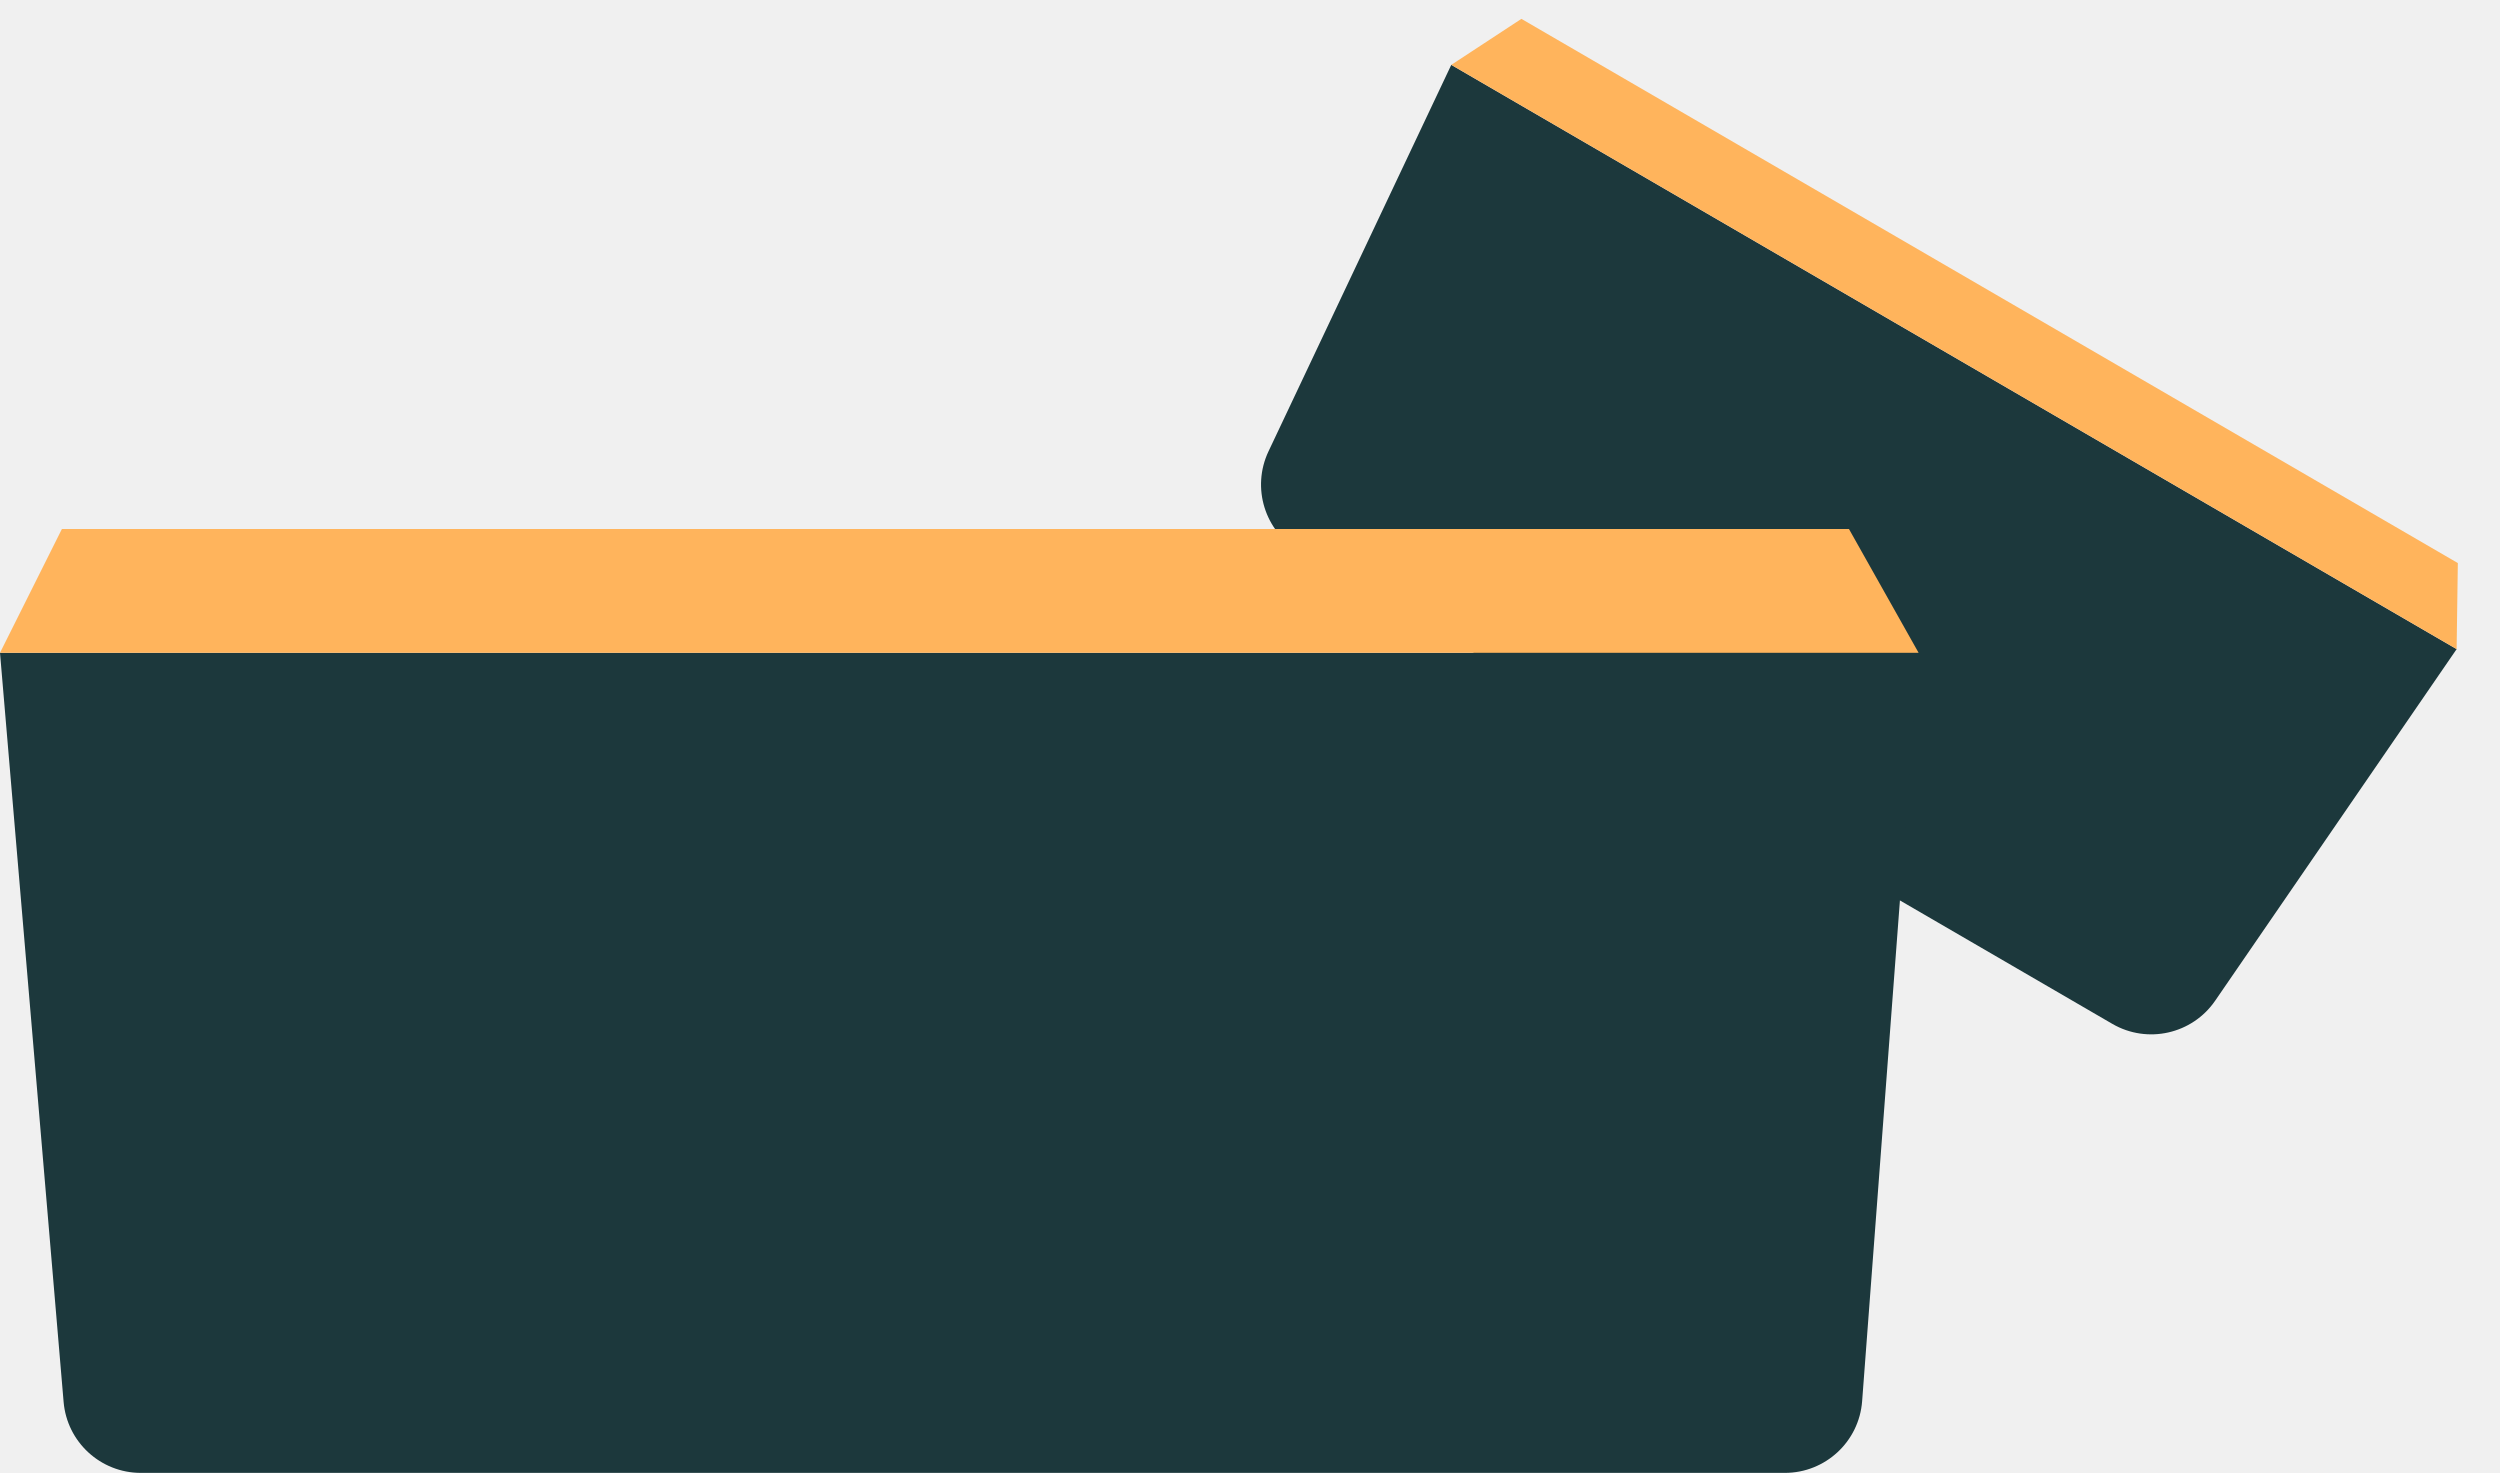
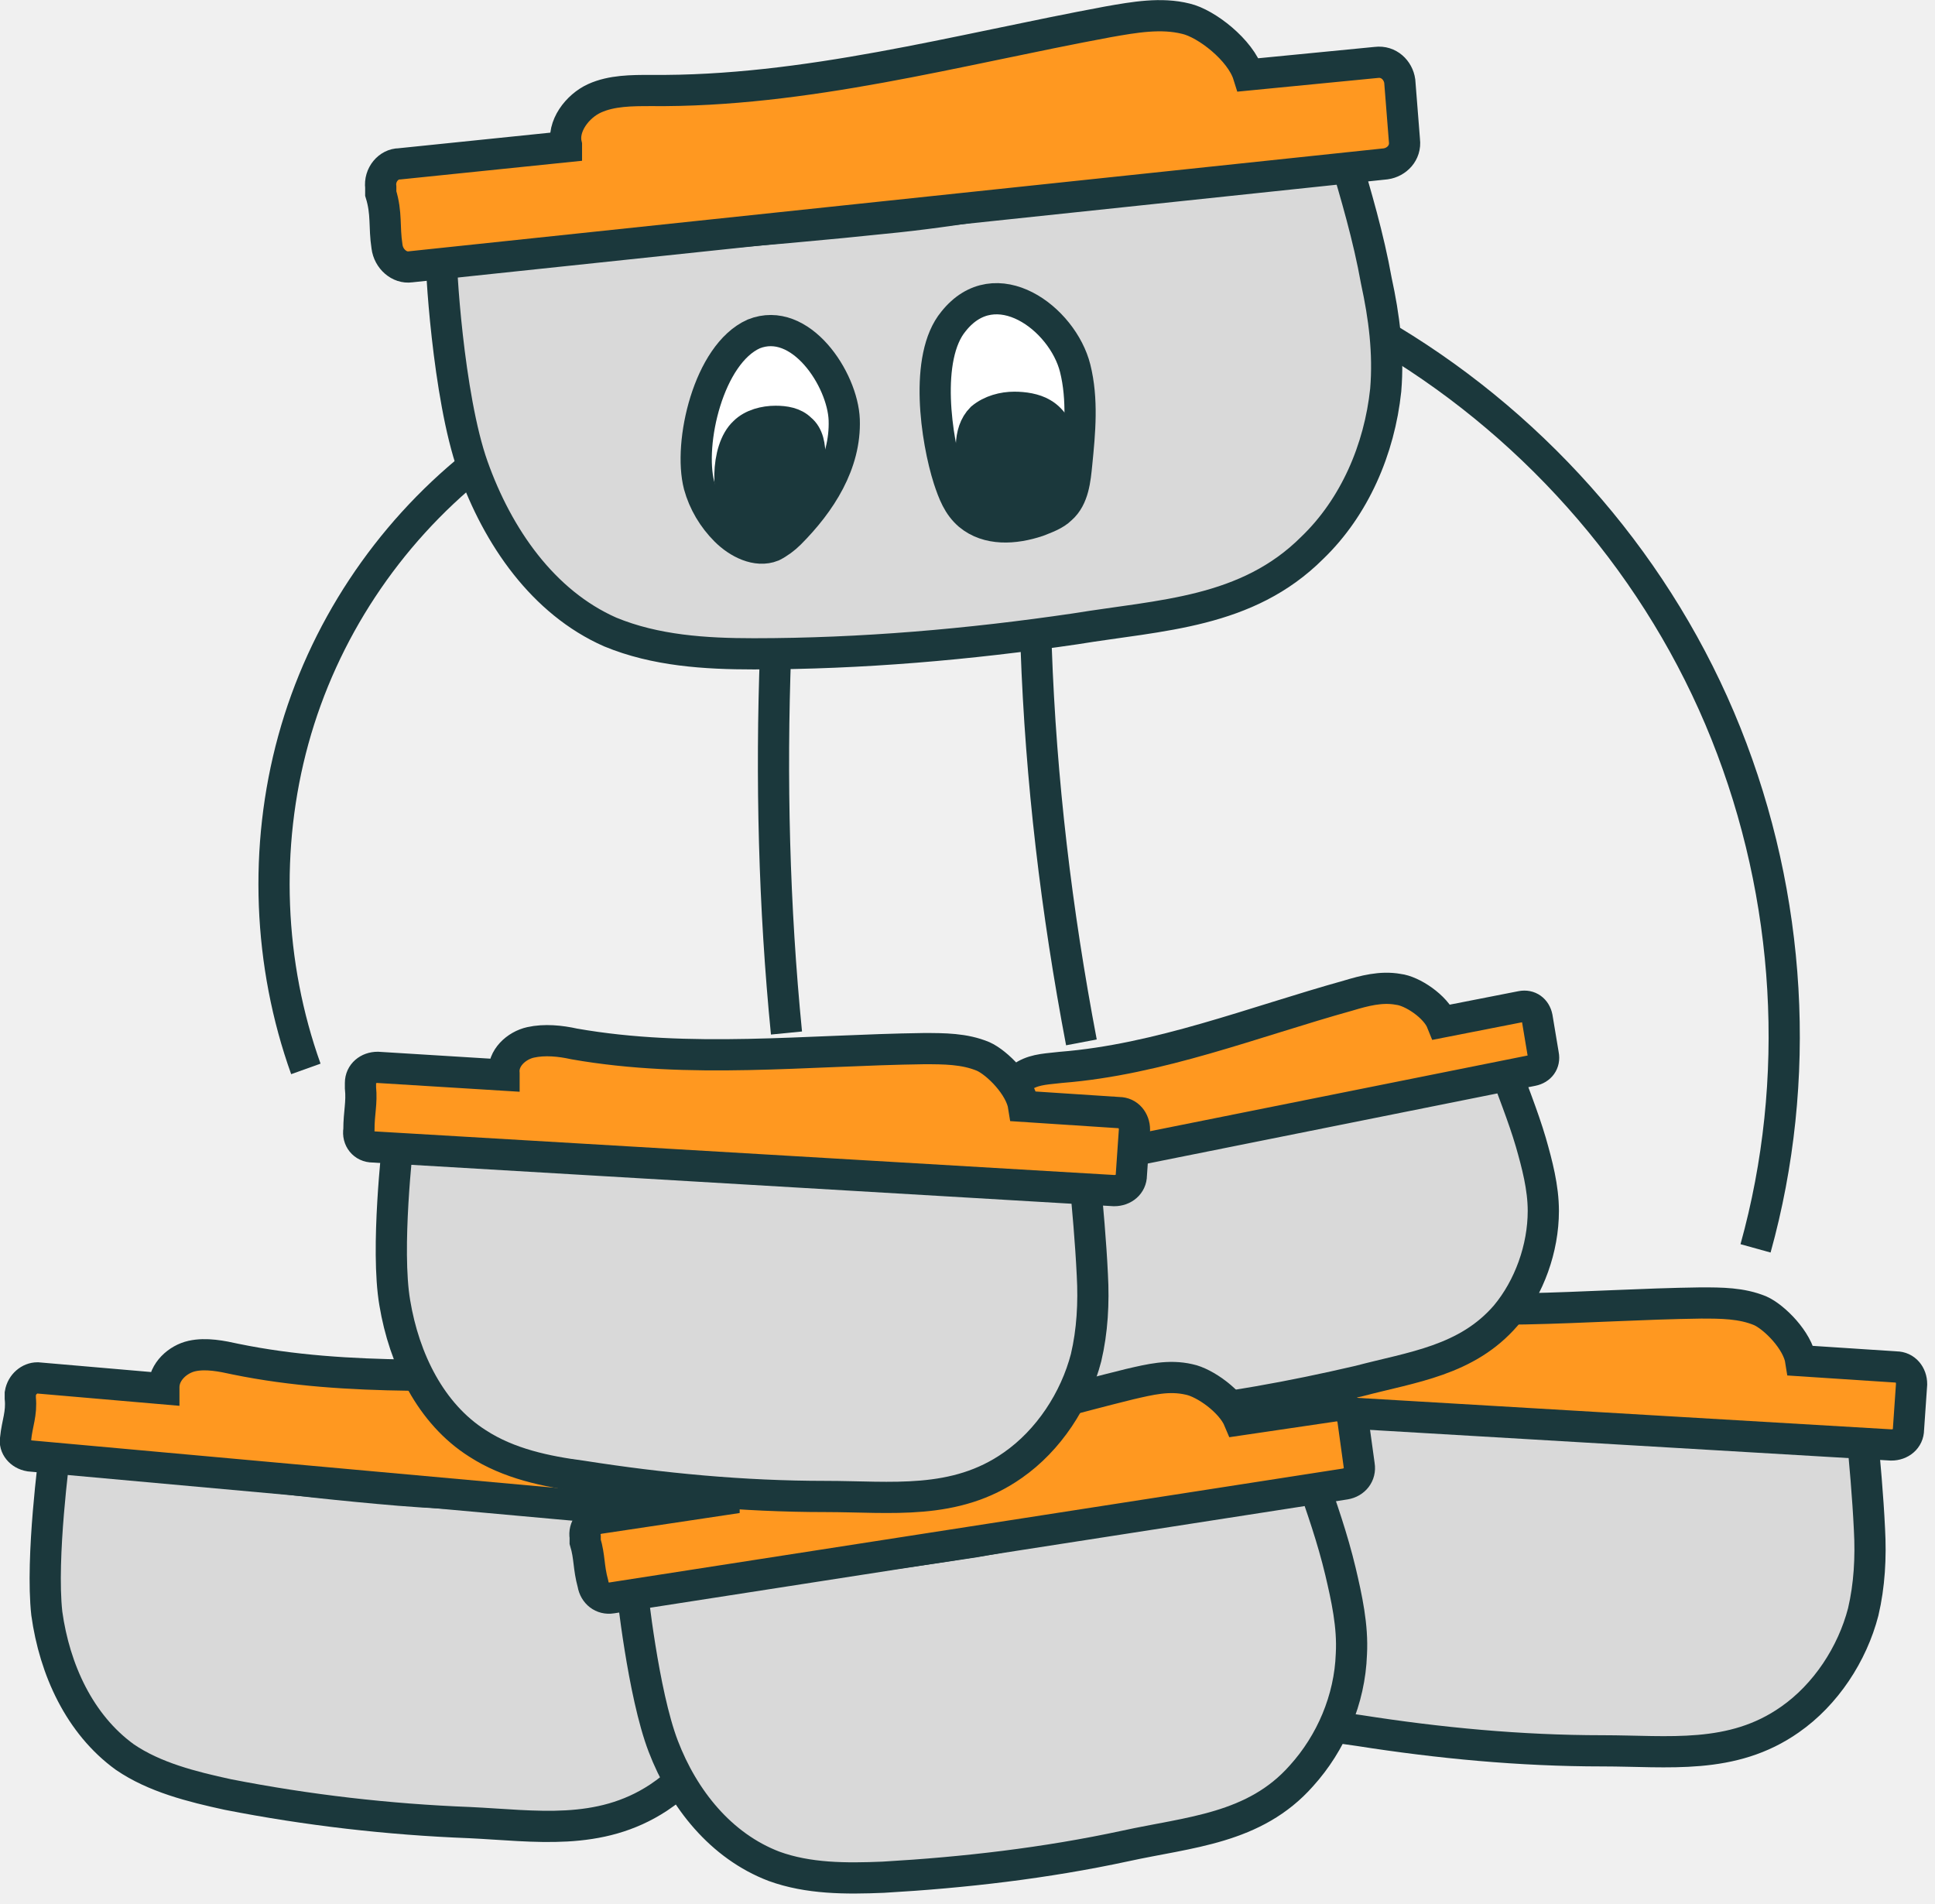
- <svg xmlns="http://www.w3.org/2000/svg" width="129" height="76" fill="none">
-   <path d="m74.886 3.347 51.876 30.148-12.46 18.142a4 4 0 0 1-5.307 1.194L67.06 28.46a4 4 0 0 1-1.606-5.169l9.432-19.944Z" fill="#1C383C" />
-   <path d="M126.762 33.495 74.886 3.347 78.504.973l48.32 28.081-.062 4.441Z" fill="#FFB45C" />
-   <path d="M0 33.685h99l-2.914 38.616a4 4 0 0 1-3.989 3.7H7.267a4 4 0 0 1-3.985-3.663L0 33.686Z" fill="#1C383C" />
-   <path d="M99 33.685H0l3.194-6.387h92.213L99 33.685Z" fill="#FFB45C" />
+ <svg xmlns="http://www.w3.org/2000/svg" width="124" height="122" viewBox="0 0 124 122" fill="none">
+   <path d="M75.1 99.8C75.7 103.4 77.4 106.9 80.4 108.8C82.4 110.1 84.8 110.6 87.1 110.9C92.2 111.7 97.4 112.2 102.7 112.2C106.9 112.2 111 112.8 114.7 110.2C117 108.6 118.7 106 119.4 103.3C119.8 101.6 119.9 99.8 119.8 98C119.7 95.9 119.5 93.7 119.3 91.6C112.2 90.7 104.6 91.5 97.4 91.1C90.2 90.7 83 90 75.8 89.2C75.6 89.2 75.3 89.2 75.3 89.4C75.3 89.6 74.5 96.2 75.1 99.8Z" fill="#D9D9D9" stroke="#1B383C" stroke-width="2" stroke-miterlimit="10" />
+   <path d="M72.9 86V85.7C72.9 85.1 73.4 84.7 74 84.7L82.1 85.2C82.1 85.2 82.1 85.2 82.1 85.1C82 84.1 82.9 83.3 83.8 83.1C84.7 82.9 85.7 83 86.6 83.2C94 84.5 101.5 83.6 109 83.5C110.3 83.5 111.6 83.5 112.8 84C113.7 84.4 115.2 85.9 115.4 87.2L121.5 87.6C122.1 87.6 122.5 88.1 122.5 88.7L122.3 91.6C122.3 92.2 121.8 92.6 121.2 92.6L73.7 89.8C73.1 89.8 72.7 89.3 72.8 88.7C72.8 87.6 73 87 72.9 86Z" fill="#FF9820" stroke="#1B383C" stroke-width="2" stroke-miterlimit="10" />
+   <path d="M62 84.2C63.3 87 65.4 89.5 68.2 90.4C70.1 91 72.1 90.9 74.1 90.7C78.5 90.3 82.8 89.5 87.1 88.5C90.5 87.6 94 87.2 96.5 84.3C98 82.5 98.9 80 98.9 77.6C98.9 76.1 98.5 74.6 98.1 73.2C97.6 71.5 96.9 69.8 96.3 68.1C90.3 68.9 84.3 71.2 78.3 72.4C72.3 73.6 66.3 74.6 60.3 75.4C60.1 75.4 59.9 75.5 59.9 75.7C59.9 75.8 60.8 81.5 62 84.2Z" fill="#D9D9D9" stroke="#1B383C" stroke-width="2" stroke-miterlimit="10" />
+   <path d="M57.3 73.4V73.2C57.2 72.7 57.5 72.2 58 72.2L64.7 70.9C64.4 70.1 65 69.3 65.7 68.9C66.4 68.5 67.2 68.5 68 68.4C74.3 67.9 80.3 65.5 86.4 63.8C87.4 63.5 88.5 63.2 89.6 63.4C90.5 63.5 92 64.5 92.4 65.5L97.5 64.5C98 64.4 98.4 64.7 98.5 65.2L98.9 67.6C99 68.1 98.7 68.5 98.2 68.6L58.8 76.5C58.3 76.6 57.9 76.3 57.8 75.8C57.5 74.8 57.6 74.2 57.3 73.4Z" fill="#FF9820" stroke="#1B383C" stroke-width="2" stroke-miterlimit="10" />
+   <path d="M3 103.4C3.5 107 5.1 110.5 8 112.6C9.9 113.9 12.3 114.5 14.6 115C19.7 116 24.9 116.6 30.1 116.8C34.3 117 38.4 117.7 42.2 115.2C44.6 113.6 46.4 111.2 47.2 108.4C47.7 106.7 47.8 104.9 47.8 103.1C47.8 101 47.6 98.8 47.5 96.7C40.5 95.6 32.8 96.1 25.6 95.5C18.4 94.9 11.2 93.9 4.1 92.9C3.9 92.9 3.6 92.9 3.5 93.1C3.5 93.2 2.6 99.8 3 103.4Z" fill="#D9D9D9" stroke="#1B383C" stroke-width="2" stroke-miterlimit="10" />
+   <path d="M1.3 89.6V89.3C1.4 88.7 1.9 88.3 2.4 88.3L10.5 89C10.5 89 10.5 89 10.5 88.9C10.5 87.9 11.4 87.1 12.3 86.9C13.2 86.7 14.2 86.9 15.1 87.1C22.4 88.6 30 88 37.5 88.1C38.8 88.1 40.1 88.2 41.3 88.7C42.2 89.1 43.6 90.7 43.8 92L49.9 92.6C50.5 92.6 50.9 93.2 50.8 93.7L50.5 96.6C50.4 97.2 49.9 97.6 49.4 97.6L1.9 93.3C1.3 93.2 0.9 92.7 1 92.2C1.1 91.2 1.4 90.6 1.3 89.6Z" fill="#FF9820" stroke="#1B383C" stroke-width="2" stroke-miterlimit="10" />
+   <path d="M42.5 111.9C43.8 115.3 46.2 118.3 49.6 119.6C51.8 120.4 54.2 120.4 56.6 120.3C61.8 120 67 119.4 72.1 118.3C76.2 117.4 80.4 117.2 83.4 113.8C85.3 111.7 86.5 108.9 86.6 106C86.7 104.2 86.3 102.4 85.9 100.7C85.4 98.6 84.7 96.6 84 94.6C76.9 95.2 69.6 97.6 62.5 98.8C55.4 99.9 48.2 100.8 41 101.5C40.8 101.5 40.5 101.6 40.5 101.8C40.5 101.8 41.2 108.5 42.5 111.9Z" fill="#D9D9D9" stroke="#1B383C" stroke-width="2" stroke-miterlimit="10" />
+   <path d="M37.5 98.8V98.5C37.4 97.9 37.8 97.4 38.4 97.3L46.4 96.1C46.4 96.1 46.4 96.1 46.4 96C46.1 95.1 46.8 94.1 47.7 93.7C48.5 93.3 49.5 93.3 50.4 93.2C57.9 92.9 65.1 90.5 72.4 88.7C73.7 88.4 74.9 88.1 76.2 88.4C77.2 88.6 78.9 89.8 79.4 91L85.5 90.1C86.1 90 86.6 90.4 86.7 91L87.1 93.9C87.2 94.5 86.8 95 86.2 95.1L39.2 102.4C38.6 102.5 38.1 102.1 38 101.5C37.7 100.4 37.8 99.8 37.5 98.8Z" fill="#FF9820" stroke="#1B383C" stroke-width="2" stroke-miterlimit="10" />
+   <path d="M25.3 83.5C25.9 87.1 27.6 90.6 30.6 92.5C32.6 93.8 35 94.3 37.3 94.6C42.4 95.4 47.6 95.9 52.9 95.9C57.1 95.9 61.2 96.5 64.9 93.9C67.2 92.3 68.9 89.7 69.6 87C70 85.3 70.1 83.5 70 81.7C69.9 79.6 69.7 77.4 69.5 75.3C62.4 74.4 54.8 75.2 47.6 74.8C40.4 74.4 33.2 73.7 26 72.9C25.8 72.9 25.5 72.9 25.5 73.1C25.5 73.3 24.7 80 25.3 83.5Z" fill="#D9D9D9" stroke="#1B383C" stroke-width="2" stroke-miterlimit="10" />
+   <path d="M23.1 69.7V69.4C23.1 68.8 23.6 68.4 24.2 68.4L32.3 68.9C32.3 68.9 32.3 68.9 32.3 68.8C32.2 67.8 33.1 67 34 66.8C34.9 66.6 35.9 66.7 36.8 66.9C44.2 68.2 51.7 67.3 59.2 67.2C60.5 67.2 61.8 67.2 63 67.7C63.9 68.1 65.4 69.6 65.6 70.9L71.7 71.3C72.3 71.3 72.7 71.8 72.7 72.4L72.5 75.3C72.5 75.9 72 76.3 71.4 76.3L23.9 73.5C23.3 73.5 22.9 73 23 72.4C23 71.3 23.2 70.7 23.1 69.7Z" fill="#FF9820" stroke="#1B383C" stroke-width="2" stroke-miterlimit="10" />
+   <path d="M30.3 29.9C31.9 34.4 34.8 38.6 39.1 40.5C42 41.7 45.2 41.9 48.3 41.9C55.2 41.9 62.1 41.3 68.9 40.3C74.4 39.4 79.9 39.3 84.1 35.1C86.8 32.5 88.4 28.8 88.8 25C89 22.6 88.7 20.3 88.2 18C87.7 15.2 86.9 12.5 86.1 9.8C76.7 10.2 66.9 12.9 57.5 13.9C48 14.9 38.5 15.6 29 16C28.7 16 28.4 16.1 28.3 16.4C28.2 16.6 28.7 25.4 30.3 29.9Z" fill="#D9D9D9" stroke="#1B383C" stroke-width="2" stroke-miterlimit="10" />
+   <path d="M24.4 12.4V12C24.3 11.2 24.9 10.5 25.6 10.5L36.3 9.4V9.3C36 8.1 37 6.8 38.1 6.3C39.2 5.8 40.5 5.8 41.7 5.8C51.6 5.9 61.3 3.2 71 1.4C72.7 1.1 74.4 0.8 76 1.2C77.3 1.5 79.5 3.2 80 4.8L88.2 4C89 3.9 89.6 4.5 89.7 5.2L90 9C90.1 9.8 89.5 10.4 88.8 10.5L26.3 17.1C25.6 17.2 24.9 16.6 24.8 15.8C24.6 14.5 24.8 13.7 24.4 12.4Z" fill="#FF9820" stroke="#1B383C" stroke-width="2" stroke-miterlimit="10" />
+   <path d="M44.8 31.1C45.1 32.2 45.7 33.2 46.5 34C47.3 34.8 48.5 35.4 49.5 35C49.9 34.8 50.3 34.5 50.6 34.2C52.6 32.2 54.2 29.7 54.1 26.9C54 24.3 51.3 20.2 48.3 21.4C45.4 22.7 44.1 28.4 44.8 31.1Z" fill="white" stroke="#1B383C" stroke-width="2" stroke-miterlimit="10" />
+   <path d="M60.8 30.7C61.1 31.6 61.4 32.4 62.1 33C63.3 34 65 33.9 66.5 33.4C67 33.2 67.6 33 68 32.6C68.8 31.9 68.9 30.7 69 29.7C69.2 27.7 69.4 25.6 68.9 23.6C68.1 20.4 63.8 17.2 61.1 20.6C59.2 22.9 60 28.2 60.8 30.7Z" fill="white" stroke="#1B383C" stroke-width="2" stroke-miterlimit="10" />
+   <path d="M47.7 27.7C48.2 27.2 49 27 49.7 27C50.3 27 50.9 27.1 51.3 27.5C51.8 27.9 51.9 28.6 51.9 29.3C52 30.3 52 31.5 51.4 32.2C50.5 33.2 48.5 34.4 47.5 33.2C46.5 32 46.5 28.8 47.7 27.7Z" fill="#1B383C" stroke="#1B383C" stroke-width="2" stroke-miterlimit="10" />
+   <path d="M62.5 30.6C62.2 29.3 62 27.7 62.9 26.8C63.5 26.3 64.3 26.1 65 26.1C65.6 26.1 66.3 26.2 66.8 26.5C67.5 26.9 67.9 27.7 68.1 28.5C68.3 29.3 68.2 30.1 68.2 30.9C68.2 31.1 68.2 31.4 68.1 31.6C68 31.9 67.7 32.1 67.4 32.2C65 33.7 63.2 33.4 62.5 30.6Z" fill="#1B383C" stroke="#1B383C" stroke-width="2" stroke-miterlimit="10" />
+   <path d="M30.4 29.8C24.8 34.3 20.7 40.5 18.8 47.4C16.9 54.3 17.2 61.8 19.6 68.5" stroke="#1B383C" stroke-width="2" stroke-miterlimit="10" />
+   <path d="M89.1 21.8C98.7 27.6 106.4 36.5 110.6 47C114.8 57.5 115.5 69.2 112.5 80" stroke="#1B383C" stroke-width="2" stroke-miterlimit="10" />
+   <path d="M49.7 41.8C49.4 49.9 49.6 58.1 50.4 66.2" stroke="#1B383C" stroke-width="2" stroke-miterlimit="10" />
+   <path d="M66.4 41.5C66.7 50 67.7 58.4 69.3 66.8" stroke="#1B383C" stroke-width="2" stroke-miterlimit="10" />
</svg>
